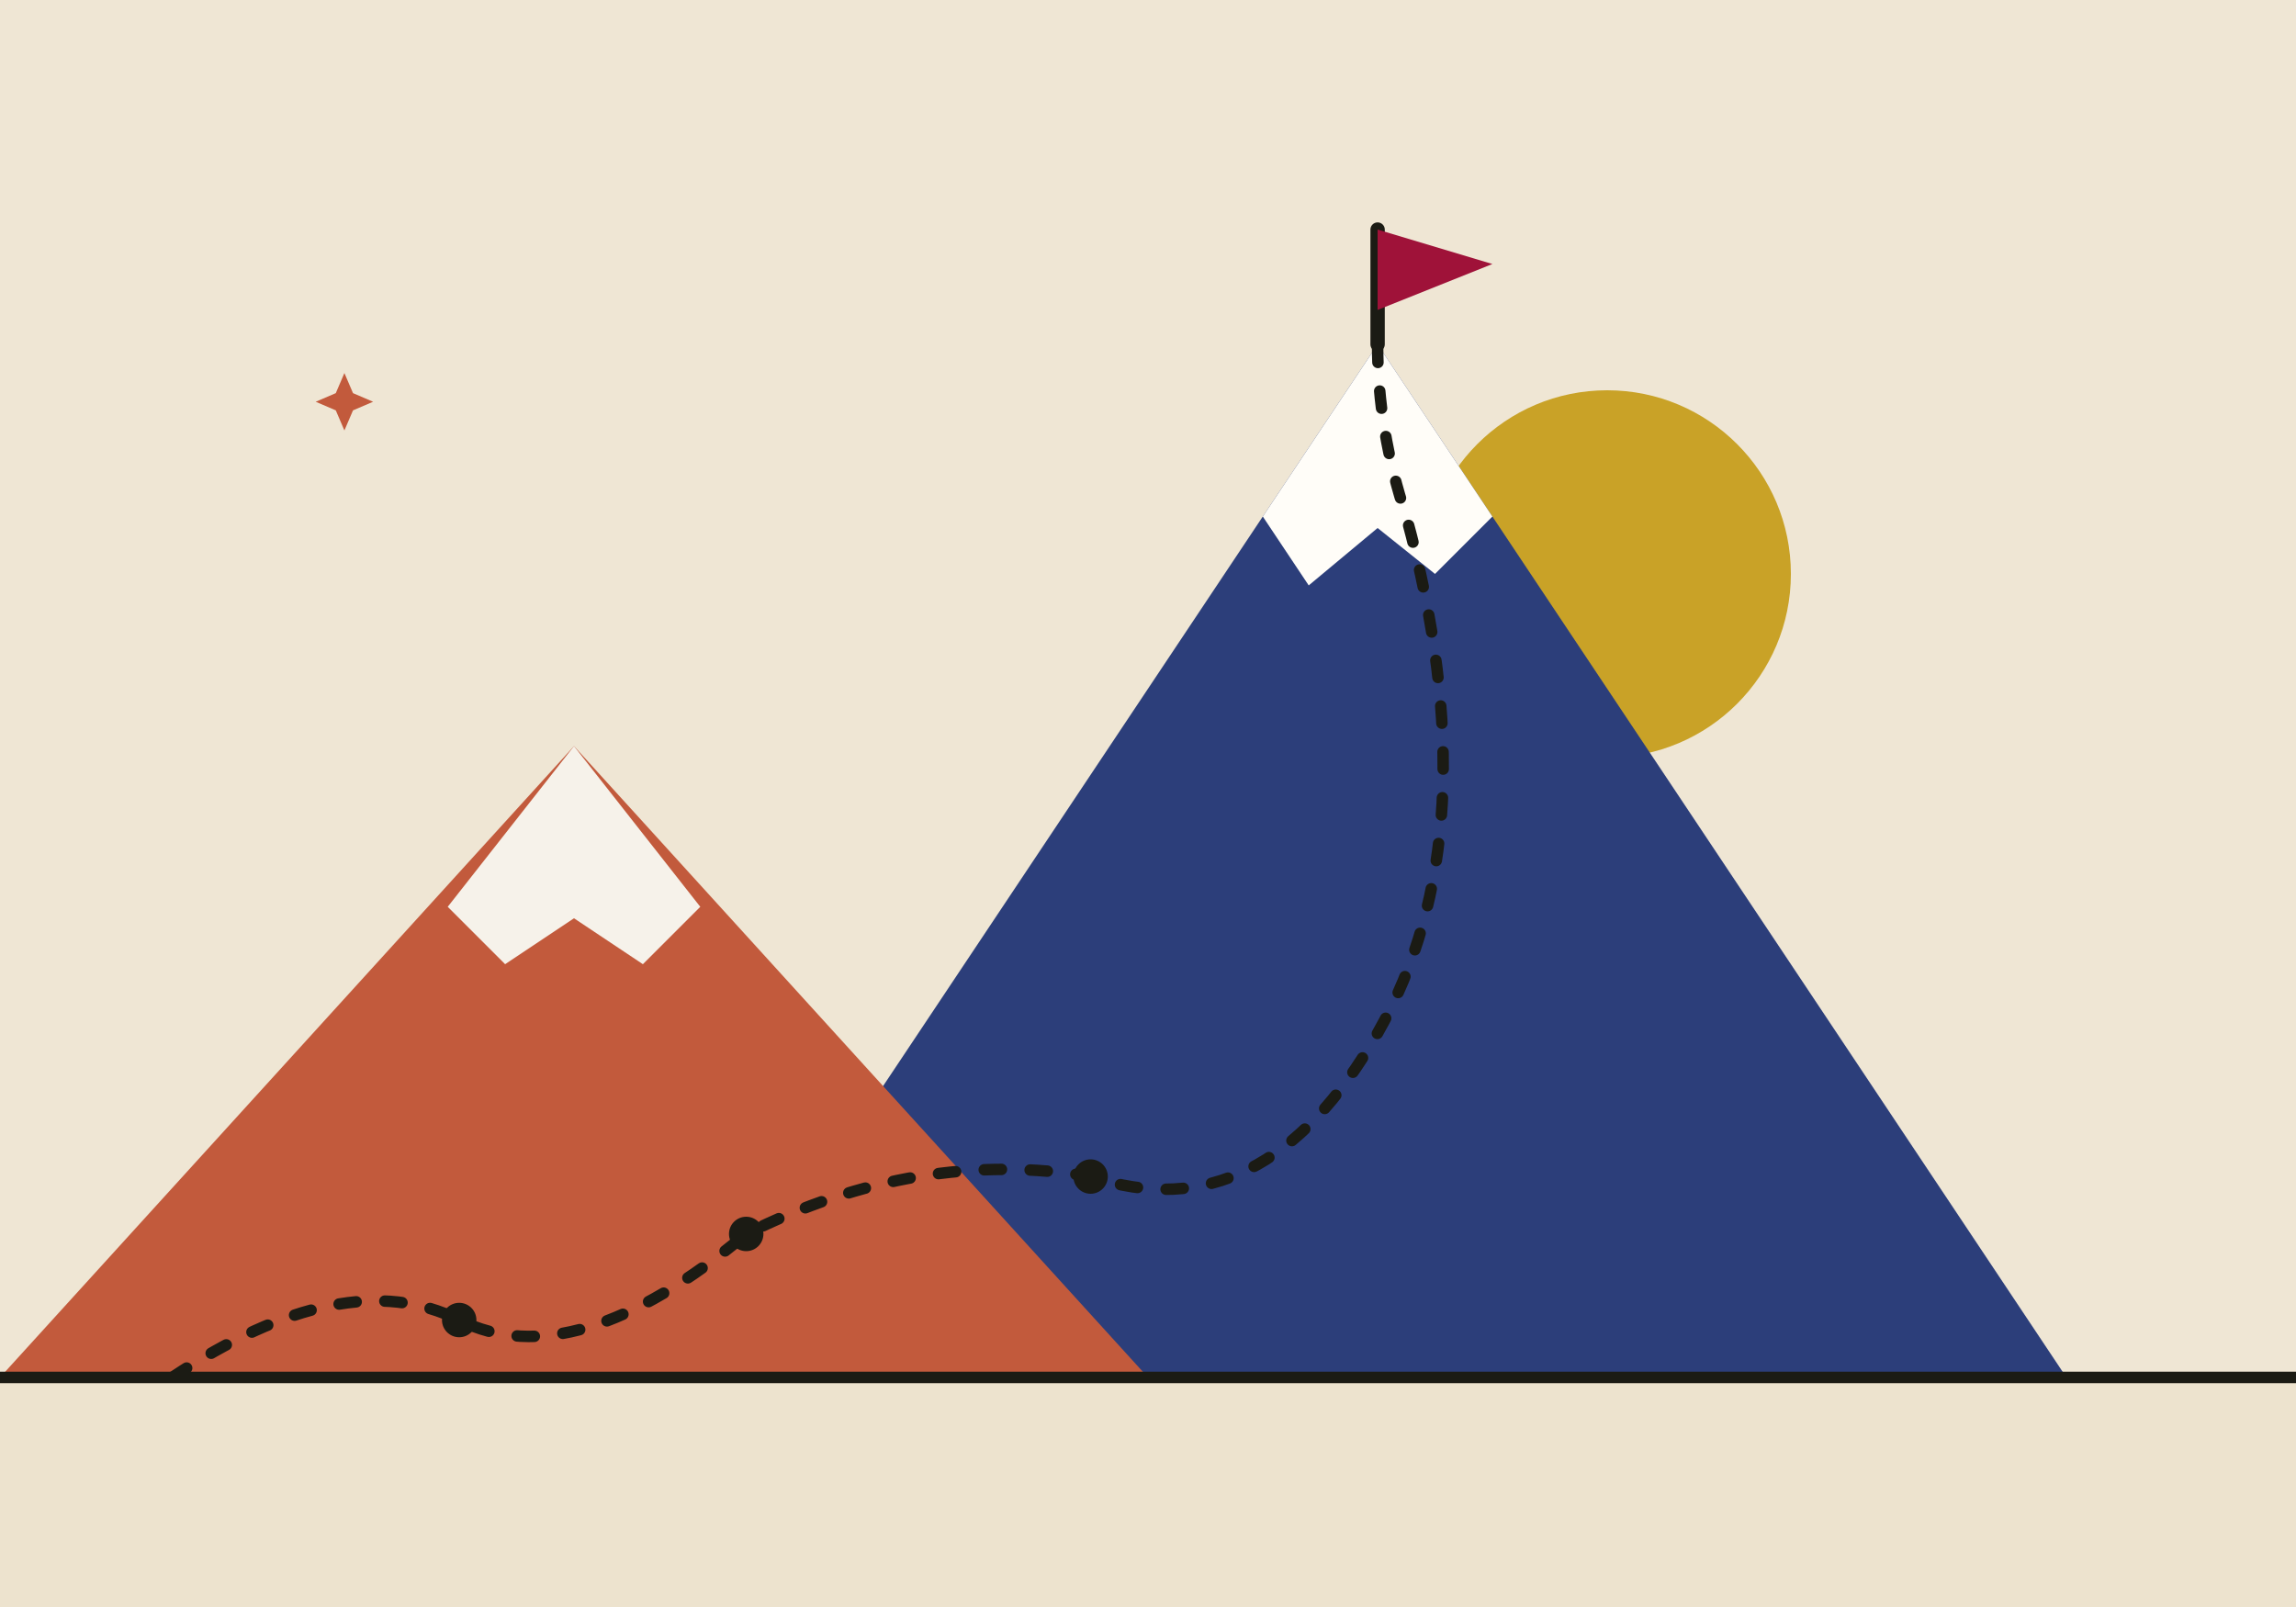
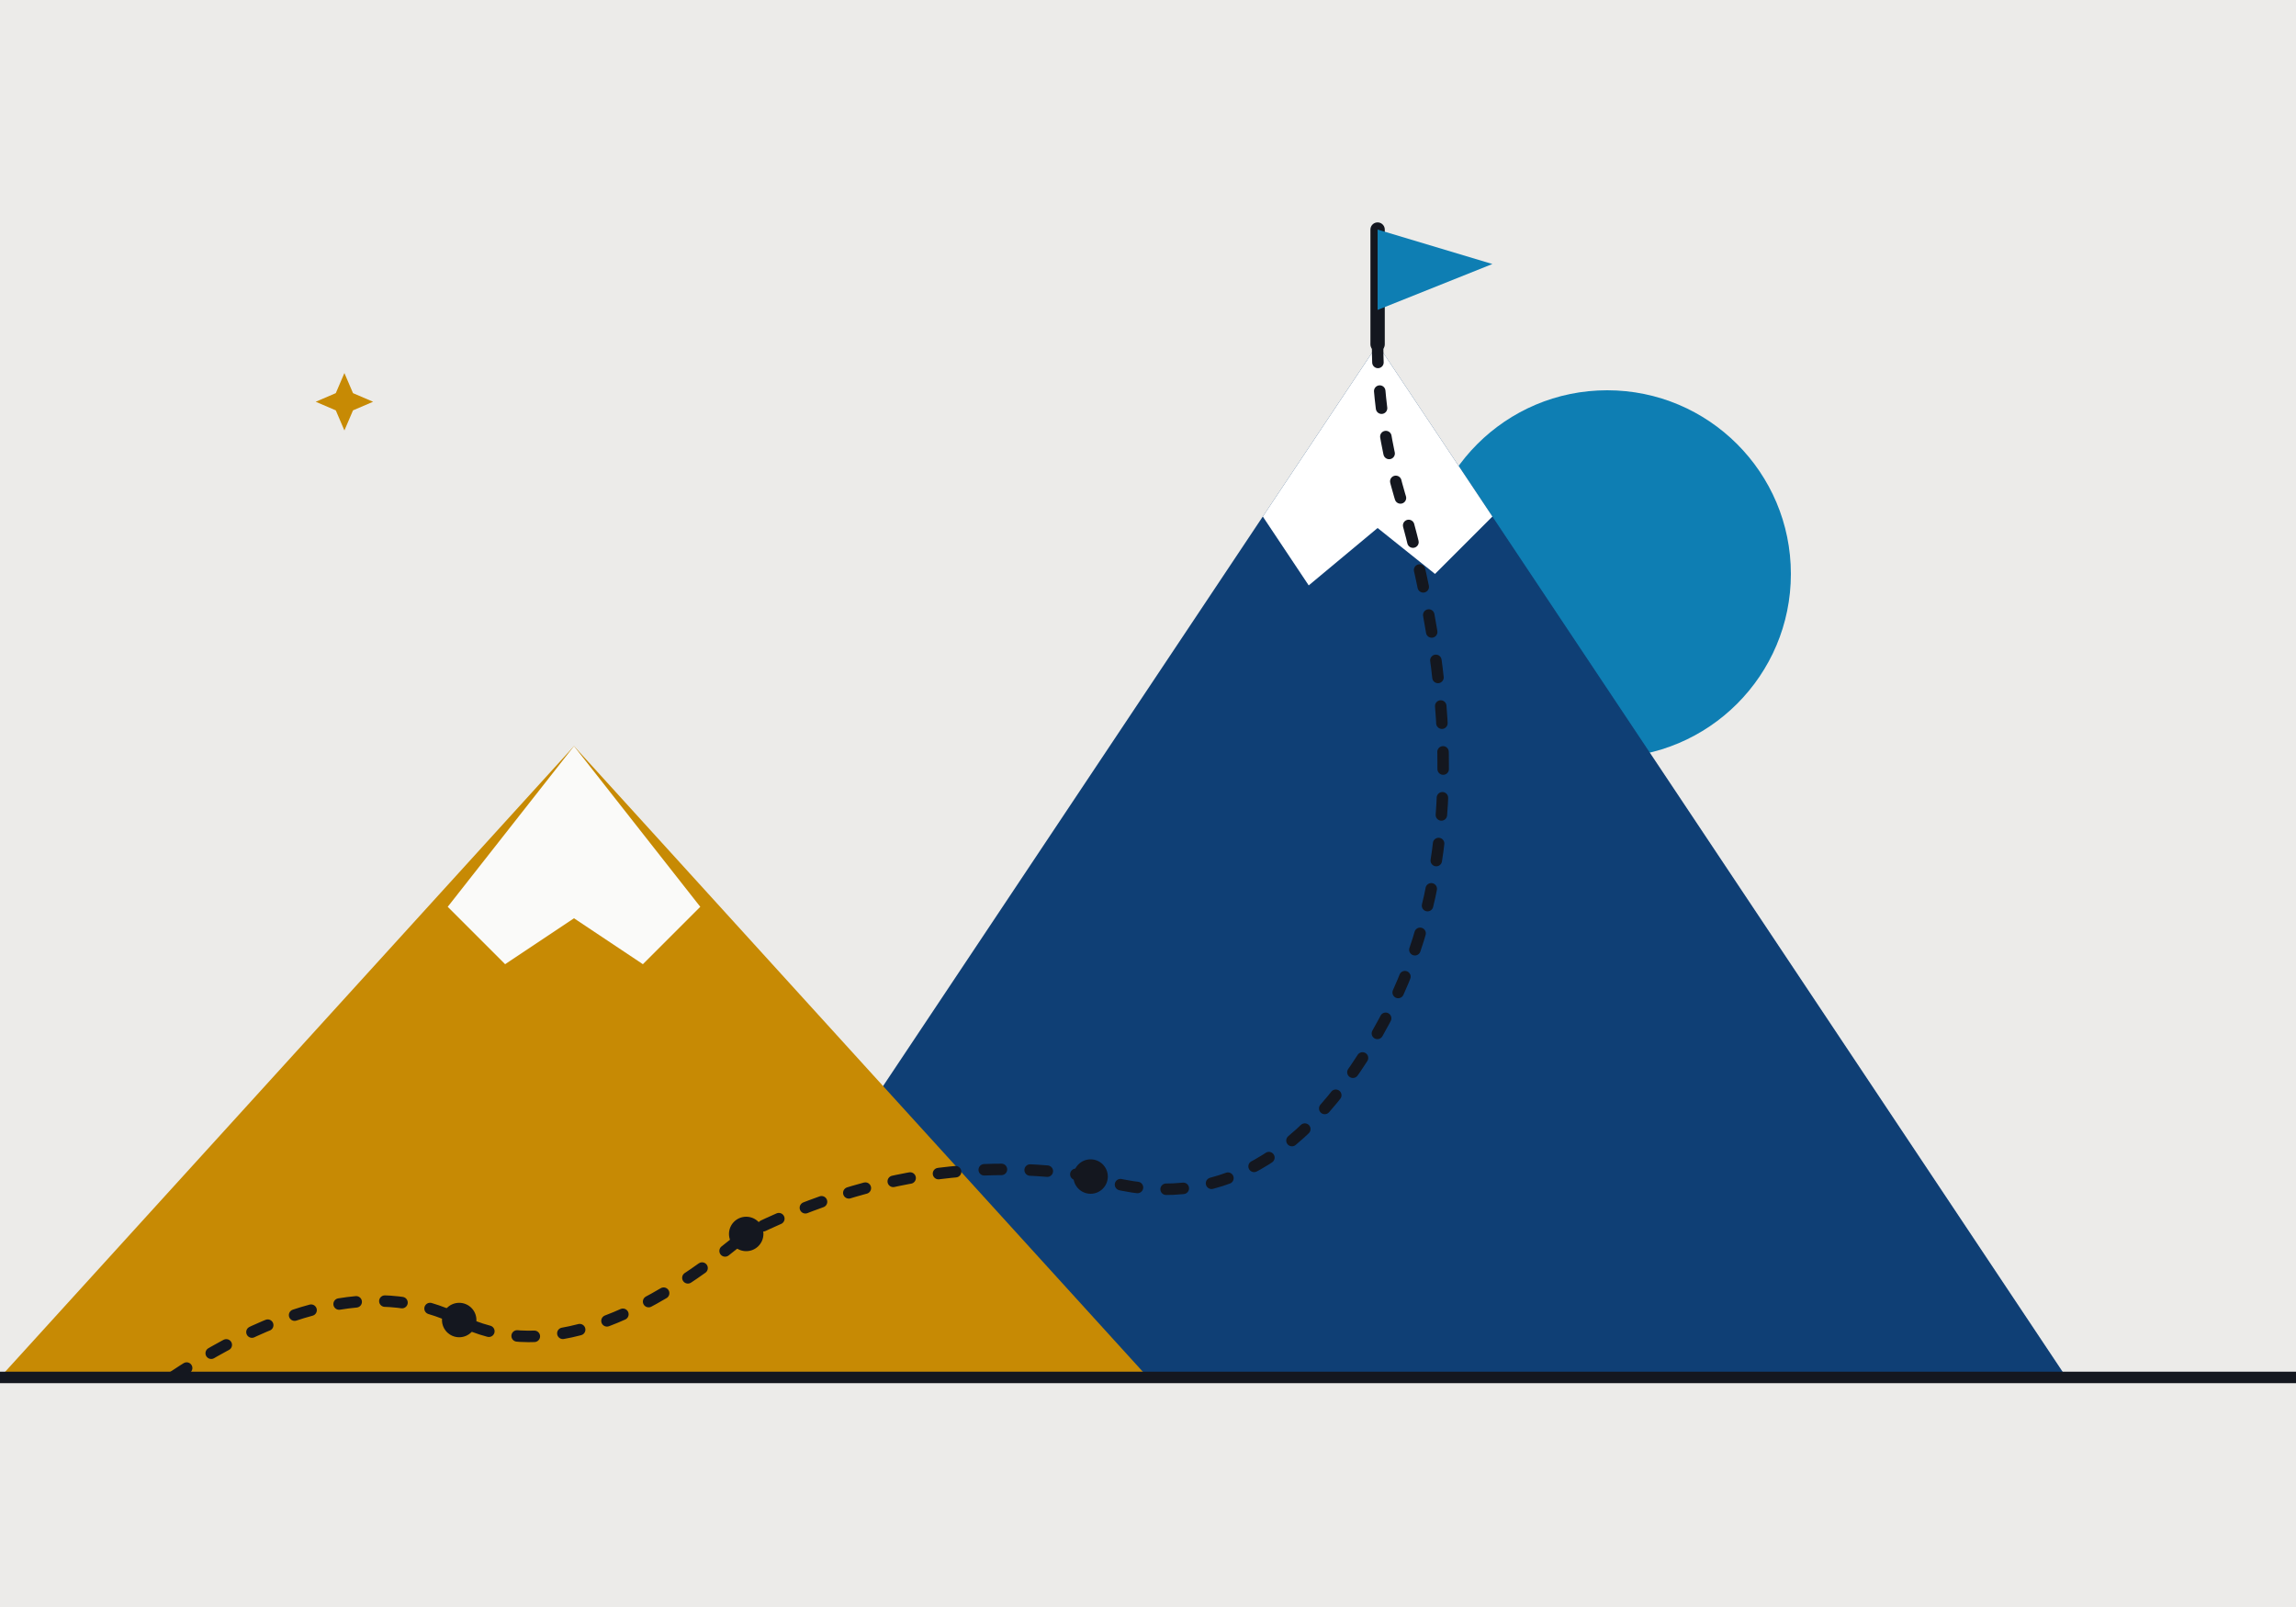
<svg xmlns="http://www.w3.org/2000/svg" viewBox="0 0 400 280" width="400" height="280">
-   <rect width="400" height="280" fill="#EFE6D4" />
-   <circle cx="280" cy="100" r="32" fill="#C9A227" />
-   <path d="M120 240 L240 60 L360 240 Z" fill="#2C3E7A" />
-   <path d="M240 60 L260 90 L250 100 L240 92 L228 102 L220 90 Z" fill="#FFFDF8" />
-   <path d="M0 240 L100 130 L200 240 Z" fill="#C25A3C" />
-   <path d="M100 130 L122 158 L112 168 L100 160 L88 168 L78 158 Z" fill="#F6F2EA" />
-   <path d="M30 240 Q 60 220 80 230 Q 100 240 130 215 Q 160 200 190 205 Q 220 215 240 180 Q 260 145 245 90 Q 240 75 240 60" fill="none" stroke="#1B1B14" stroke-width="2" stroke-linecap="round" stroke-dasharray="3 5" />
-   <line x1="240" y1="60" x2="240" y2="40" stroke="#1B1B14" stroke-width="2.5" stroke-linecap="round" />
-   <path d="M240 40 L260 46 L240 54 Z" fill="#9F1239" />
-   <circle cx="80" cy="230" r="3" fill="#1B1B14" />
-   <circle cx="130" cy="215" r="3" fill="#1B1B14" />
-   <circle cx="190" cy="205" r="3" fill="#1B1B14" />
-   <rect x="0" y="240" width="400" height="40" fill="#EDE3CE" />
-   <line x1="0" y1="240" x2="400" y2="240" stroke="#1B1B14" stroke-width="2" />
-   <path d="M60 65 L61.5 68.5 L65 70 L61.5 71.5 L60 75 L58.5 71.5 L55 70 L58.5 68.5 Z" fill="#C25A3C" />
+   <rect width="400" height="280" fill="#ECEBE9" />
+   <circle cx="280" cy="100" r="32" fill="#0E7EB3" />
+   <path d="M120 240 L240 60 L360 240 Z" fill="#0F3F75" />
+   <path d="M240 60 L260 90 L250 100 L240 92 L228 102 L220 90 Z" fill="#FFFFFF" />
+   <path d="M0 240 L100 130 L200 240 Z" fill="#C78A04" />
+   <path d="M100 130 L122 158 L112 168 L100 160 L88 168 L78 158 Z" fill="#FAFAF9" />
+   <path d="M30 240 Q 60 220 80 230 Q 100 240 130 215 Q 160 200 190 205 Q 220 215 240 180 Q 260 145 245 90 Q 240 75 240 60" fill="none" stroke="#14171F" stroke-width="2" stroke-linecap="round" stroke-dasharray="3 5" />
+   <line x1="240" y1="60" x2="240" y2="40" stroke="#14171F" stroke-width="2.5" stroke-linecap="round" />
+   <path d="M240 40 L260 46 L240 54 Z" fill="#0E7EB3" />
+   <circle cx="80" cy="230" r="3" fill="#14171F" />
+   <circle cx="130" cy="215" r="3" fill="#14171F" />
+   <circle cx="190" cy="205" r="3" fill="#14171F" />
+   <rect x="0" y="240" width="400" height="40" fill="#ECEBE9" />
+   <line x1="0" y1="240" x2="400" y2="240" stroke="#14171F" stroke-width="2" />
+   <path d="M60 65 L61.5 68.5 L65 70 L61.5 71.5 L60 75 L58.5 71.5 L55 70 L58.5 68.5 Z" fill="#C78A04" />
</svg>
